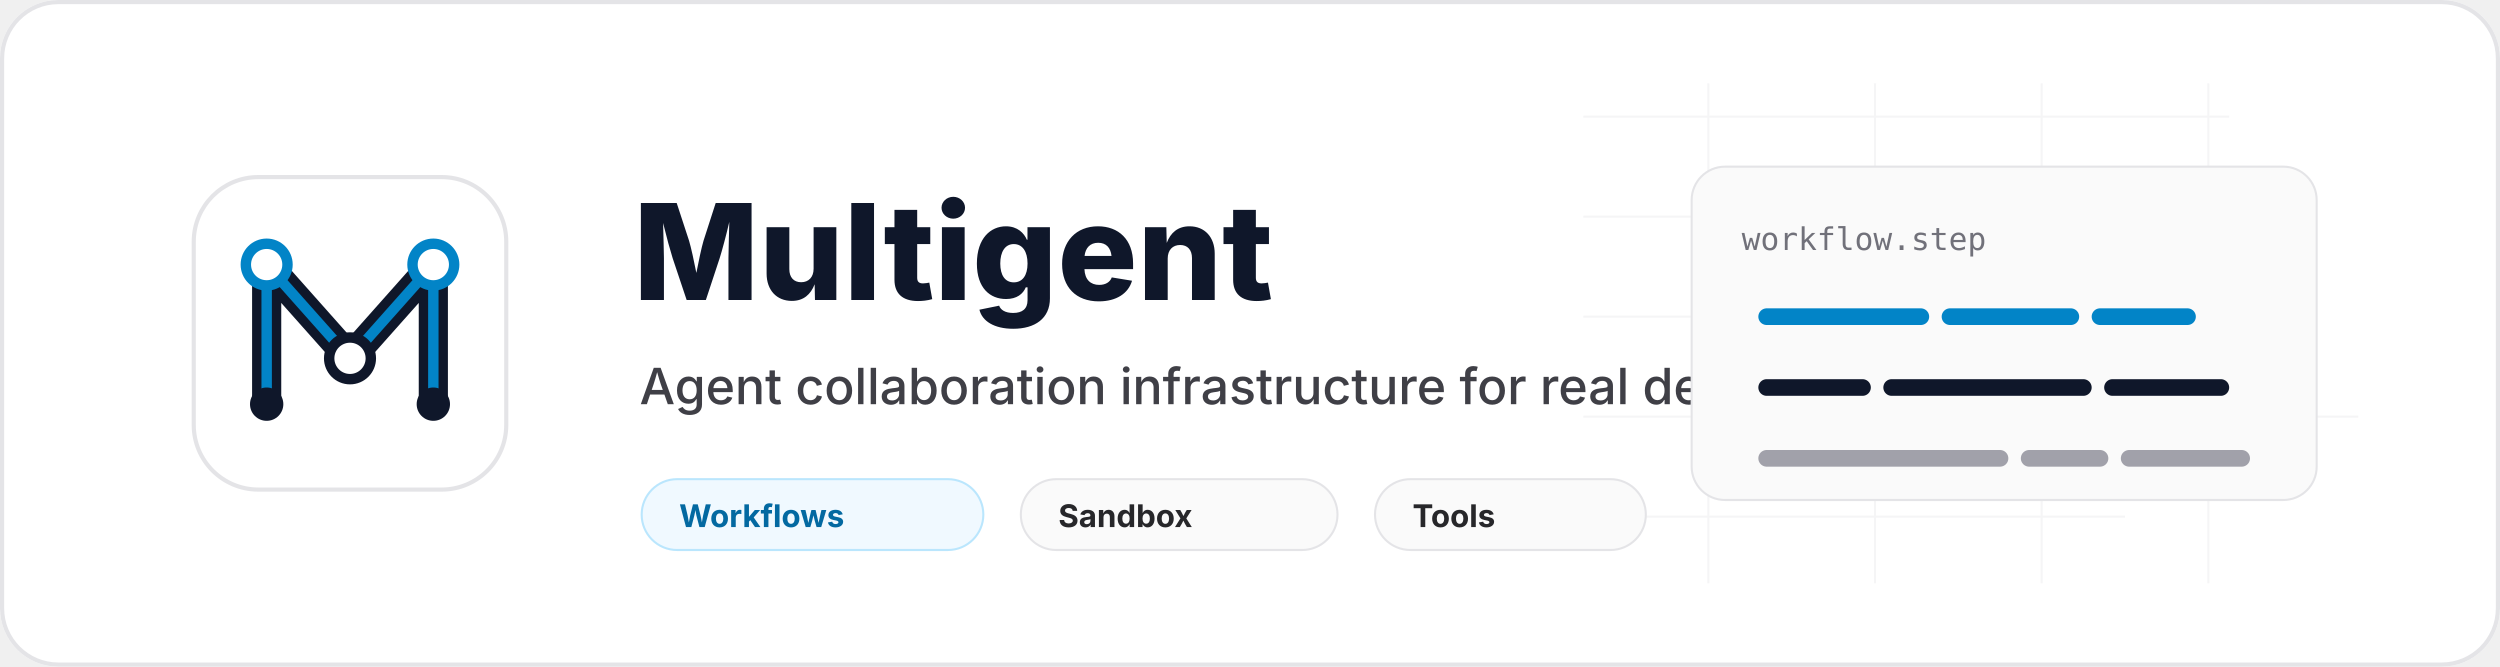
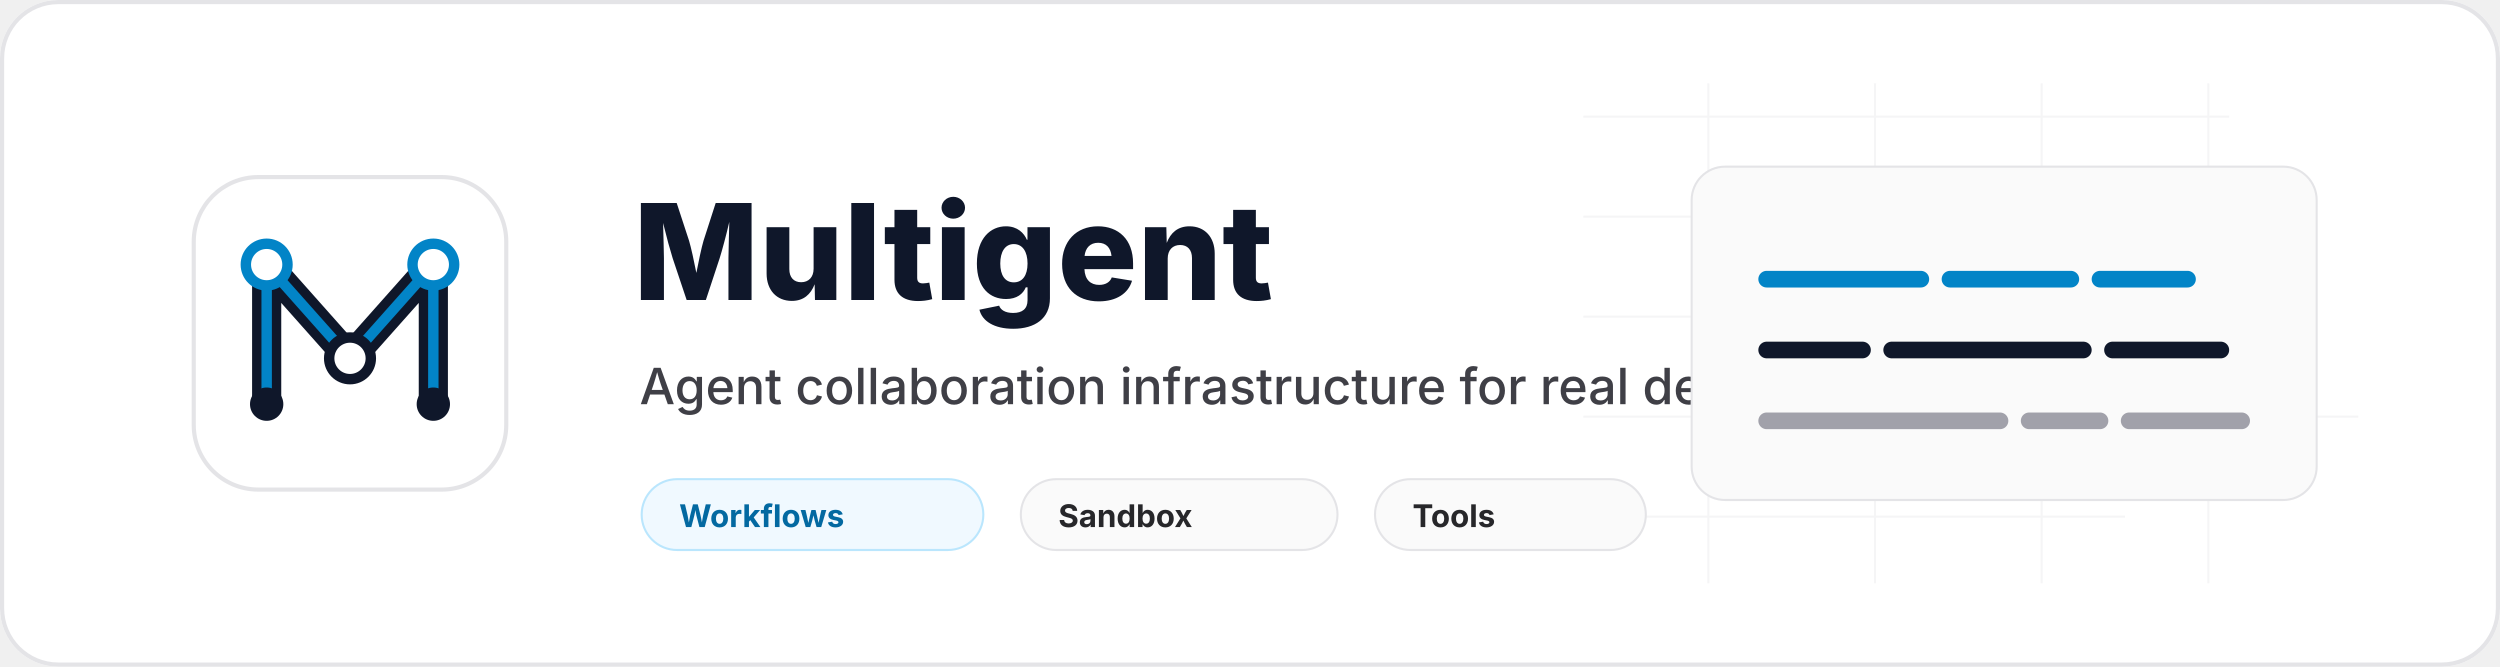
<svg xmlns="http://www.w3.org/2000/svg" width="1200" height="320" viewBox="0 0 1200 320" role="img" aria-labelledby="title desc">
  <rect width="1200" height="320" rx="28" fill="#ffffff" />
  <rect x="1" y="1" width="1198" height="318" rx="27" fill="none" stroke="#e4e4e7" stroke-width="2" />
  <g opacity="0.38" stroke="#e4e4e7" stroke-width="1">
    <path d="M760 56h310M760 104h352M760 152h292M760 200h372M760 248h260" />
    <path d="M820 40v240M900 40v240M980 40v240M1060 40v240" />
  </g>
  <g transform="translate(88 80)">
    <rect width="160" height="160" rx="36" fill="#ffffff" />
    <rect x="5" y="5" width="150" height="150" rx="31" fill="none" stroke="#e4e4e7" stroke-width="2" />
    <path d="M40 114V47l40 45 40-45v67" fill="none" stroke="#0f172a" stroke-width="14" stroke-linecap="round" stroke-linejoin="round" />
    <path d="M40 114V47l40 45 40-45v67" fill="none" stroke="#0284c7" stroke-width="5" stroke-linecap="round" stroke-linejoin="round" />
    <circle cx="40" cy="47" r="10" fill="#ffffff" stroke="#0284c7" stroke-width="5" />
    <circle cx="80" cy="92" r="10" fill="#ffffff" stroke="#0f172a" stroke-width="5" />
    <circle cx="120" cy="47" r="10" fill="#ffffff" stroke="#0284c7" stroke-width="5" />
    <circle cx="40" cy="114" r="8" fill="#0f172a" />
    <circle cx="120" cy="114" r="8" fill="#0f172a" />
  </g>
  <g transform="translate(304 82)">
    <text x="0" y="62" font-family="Inter, ui-sans-serif, system-ui, -apple-system, BlinkMacSystemFont, Segoe UI, sans-serif" font-size="64" font-weight="760" fill="#0f172a" letter-spacing="0">Multigent</text>
    <text x="3" y="112" font-family="Inter, ui-sans-serif, system-ui, -apple-system, BlinkMacSystemFont, Segoe UI, sans-serif" font-size="24" font-weight="500" fill="#3f3f46" letter-spacing="0">Agent collaboration infrastructure for real delivery.</text>
    <g transform="translate(4 148)">
      <rect x="0" y="0" width="164" height="34" rx="17" fill="#f0f9ff" stroke="#bae6fd" />
      <text x="18" y="23" font-family="Inter, ui-sans-serif, system-ui" font-size="15" font-weight="650" fill="#0369a1">Workflows</text>
      <rect x="182" y="0" width="152" height="34" rx="17" fill="#fafafa" stroke="#e4e4e7" />
      <text x="200" y="23" font-family="Inter, ui-sans-serif, system-ui" font-size="15" font-weight="650" fill="#27272a">Sandbox</text>
      <rect x="352" y="0" width="130" height="34" rx="17" fill="#fafafa" stroke="#e4e4e7" />
      <text x="370" y="23" font-family="Inter, ui-sans-serif, system-ui" font-size="15" font-weight="650" fill="#27272a">Tools</text>
    </g>
  </g>
  <g transform="translate(812 80)">
    <rect width="300" height="160" rx="16" fill="#fafafa" stroke="#e4e4e7" />
-     <text x="24" y="40" font-family="ui-monospace, SFMono-Regular, Menlo, monospace" font-size="15" fill="#71717a">workflow.step</text>
-     <path d="M36 72h74M124 72h58M196 72h42" stroke="#0284c7" stroke-width="8" stroke-linecap="round" />
-     <path d="M36 106h46M96 106h92M202 106h52" stroke="#0f172a" stroke-width="8" stroke-linecap="round" />
-     <path d="M36 140h112M162 140h34M210 140h54" stroke="#a1a1aa" stroke-width="8" stroke-linecap="round" />
+     <path d="M36 54h74M124 54h58M196 54h42" stroke="#0284c7" stroke-width="8" stroke-linecap="round" />
+     <path d="M36 88h46M96 88h92M202 88h52" stroke="#0f172a" stroke-width="8" stroke-linecap="round" />
+     <path d="M36 122h112M162 122h34M210 122h54" stroke="#a1a1aa" stroke-width="8" stroke-linecap="round" />
  </g>
</svg>
